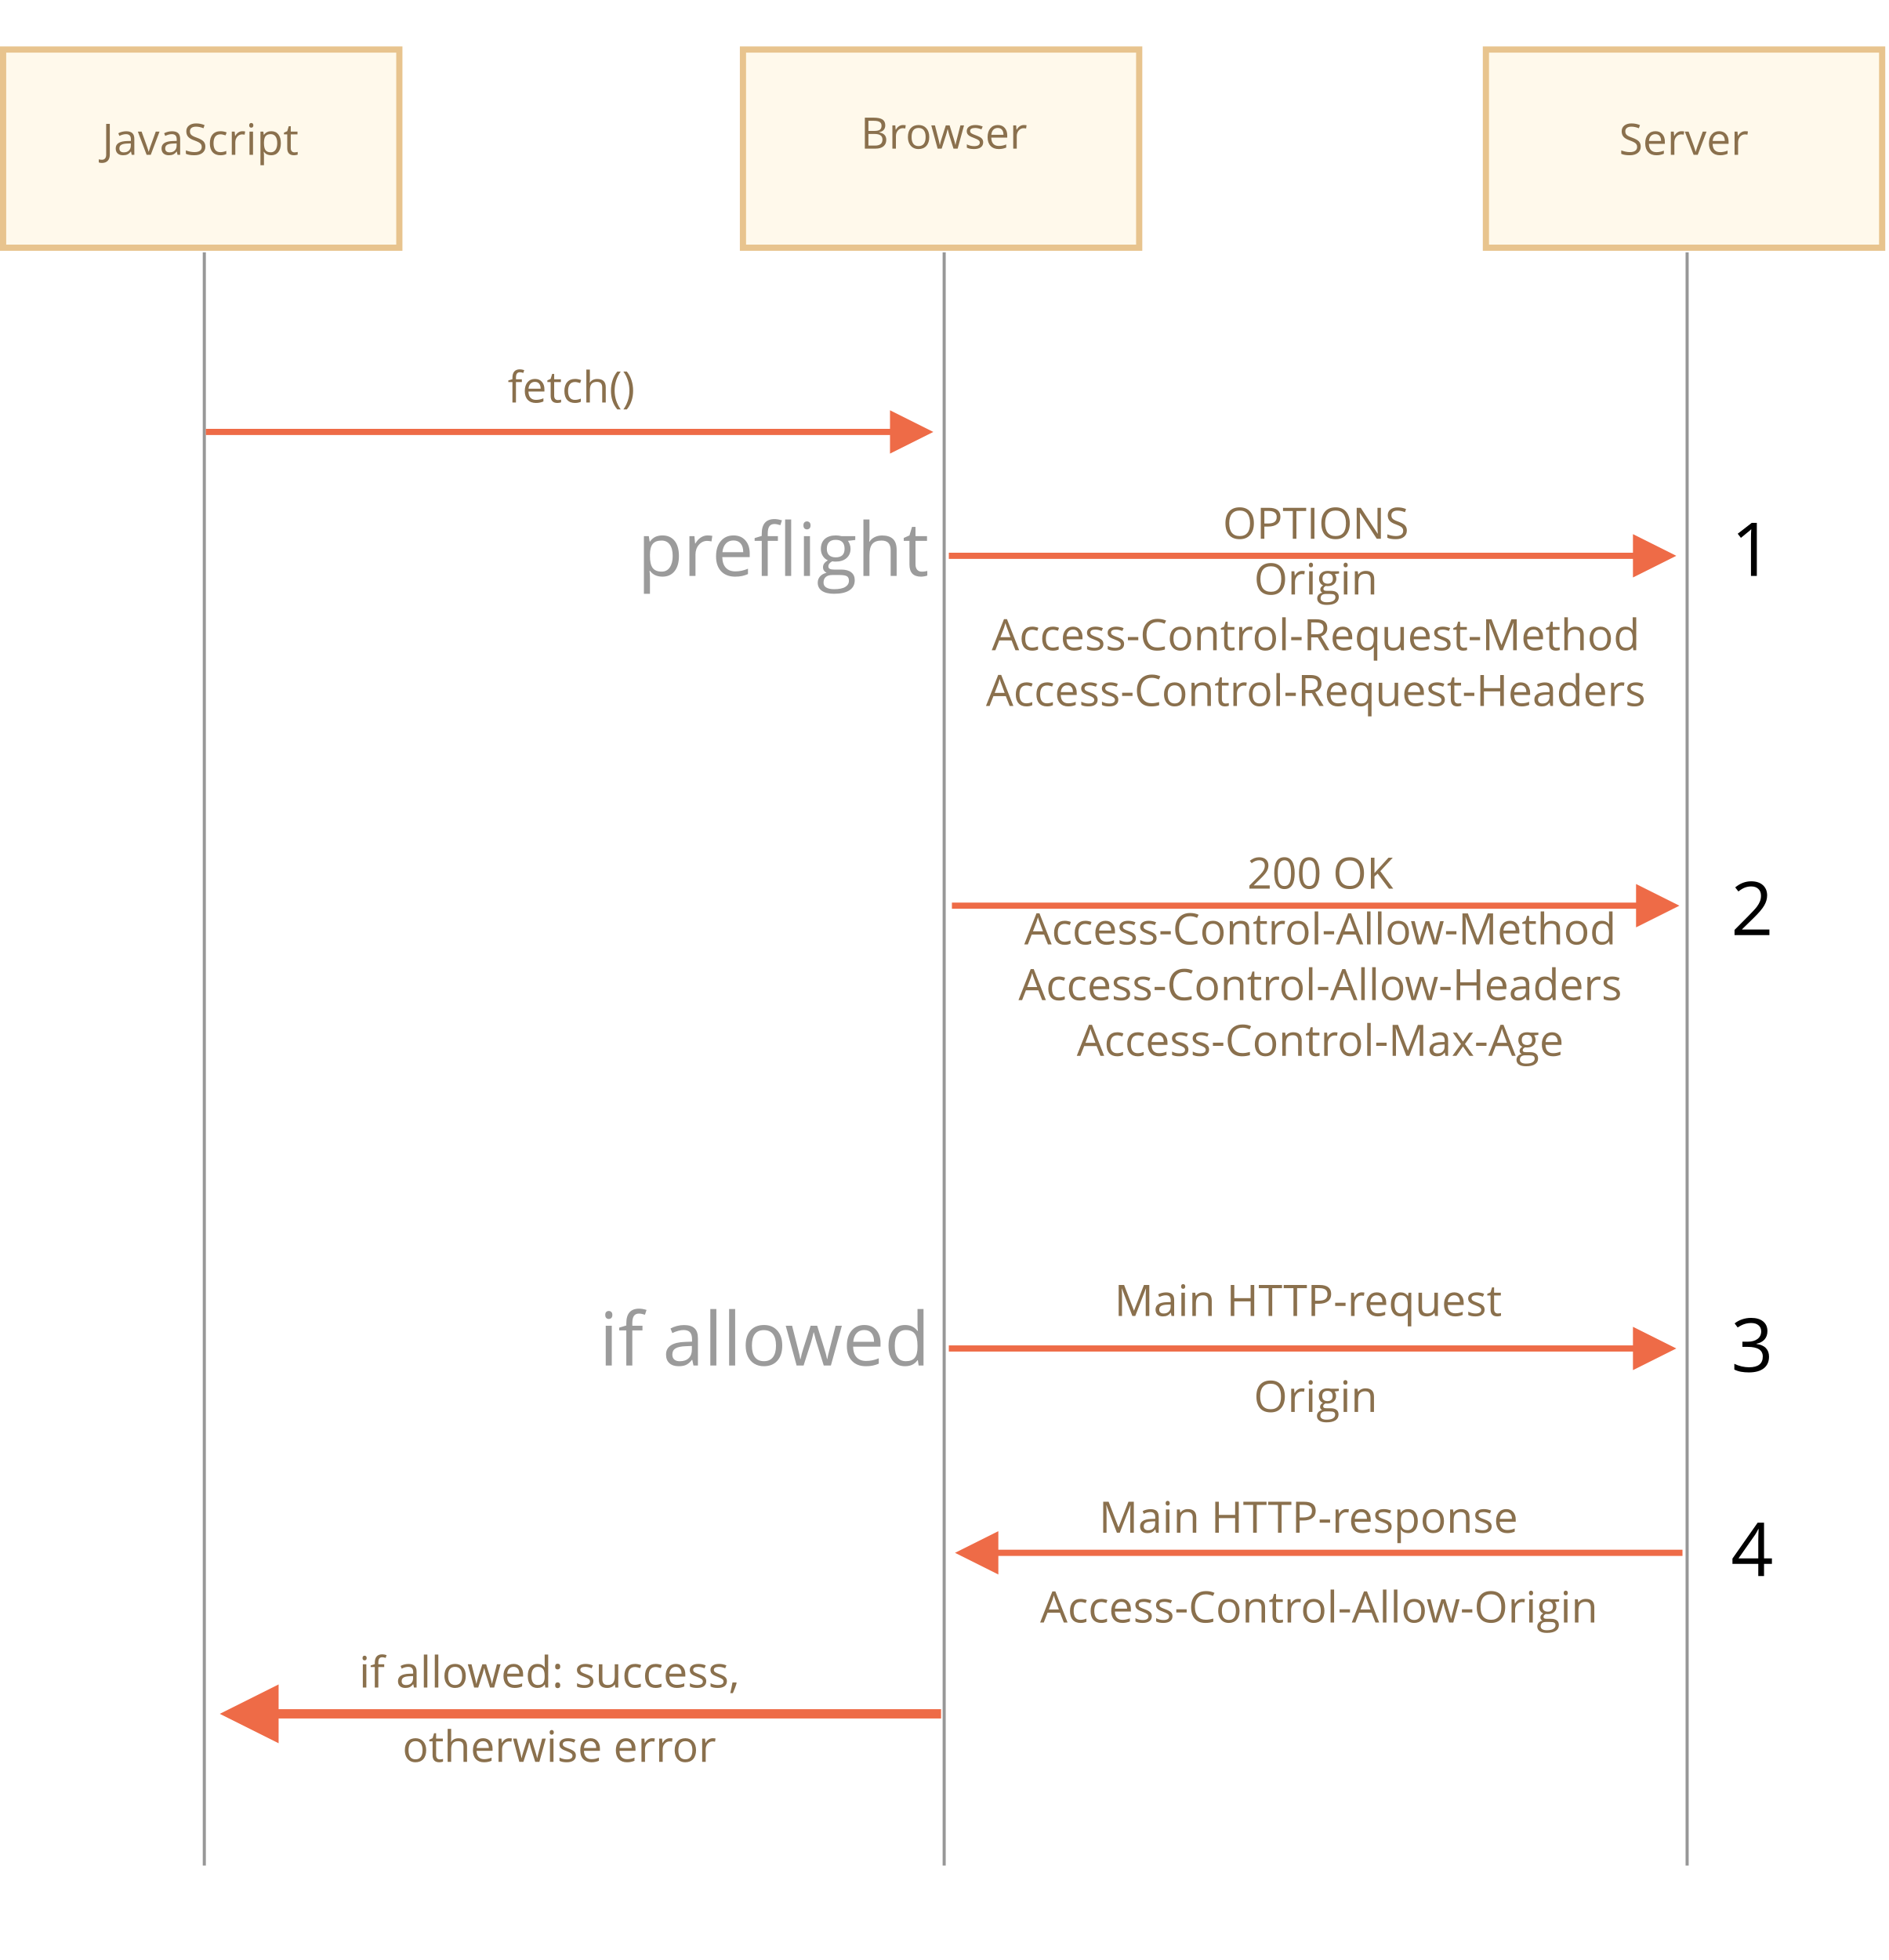
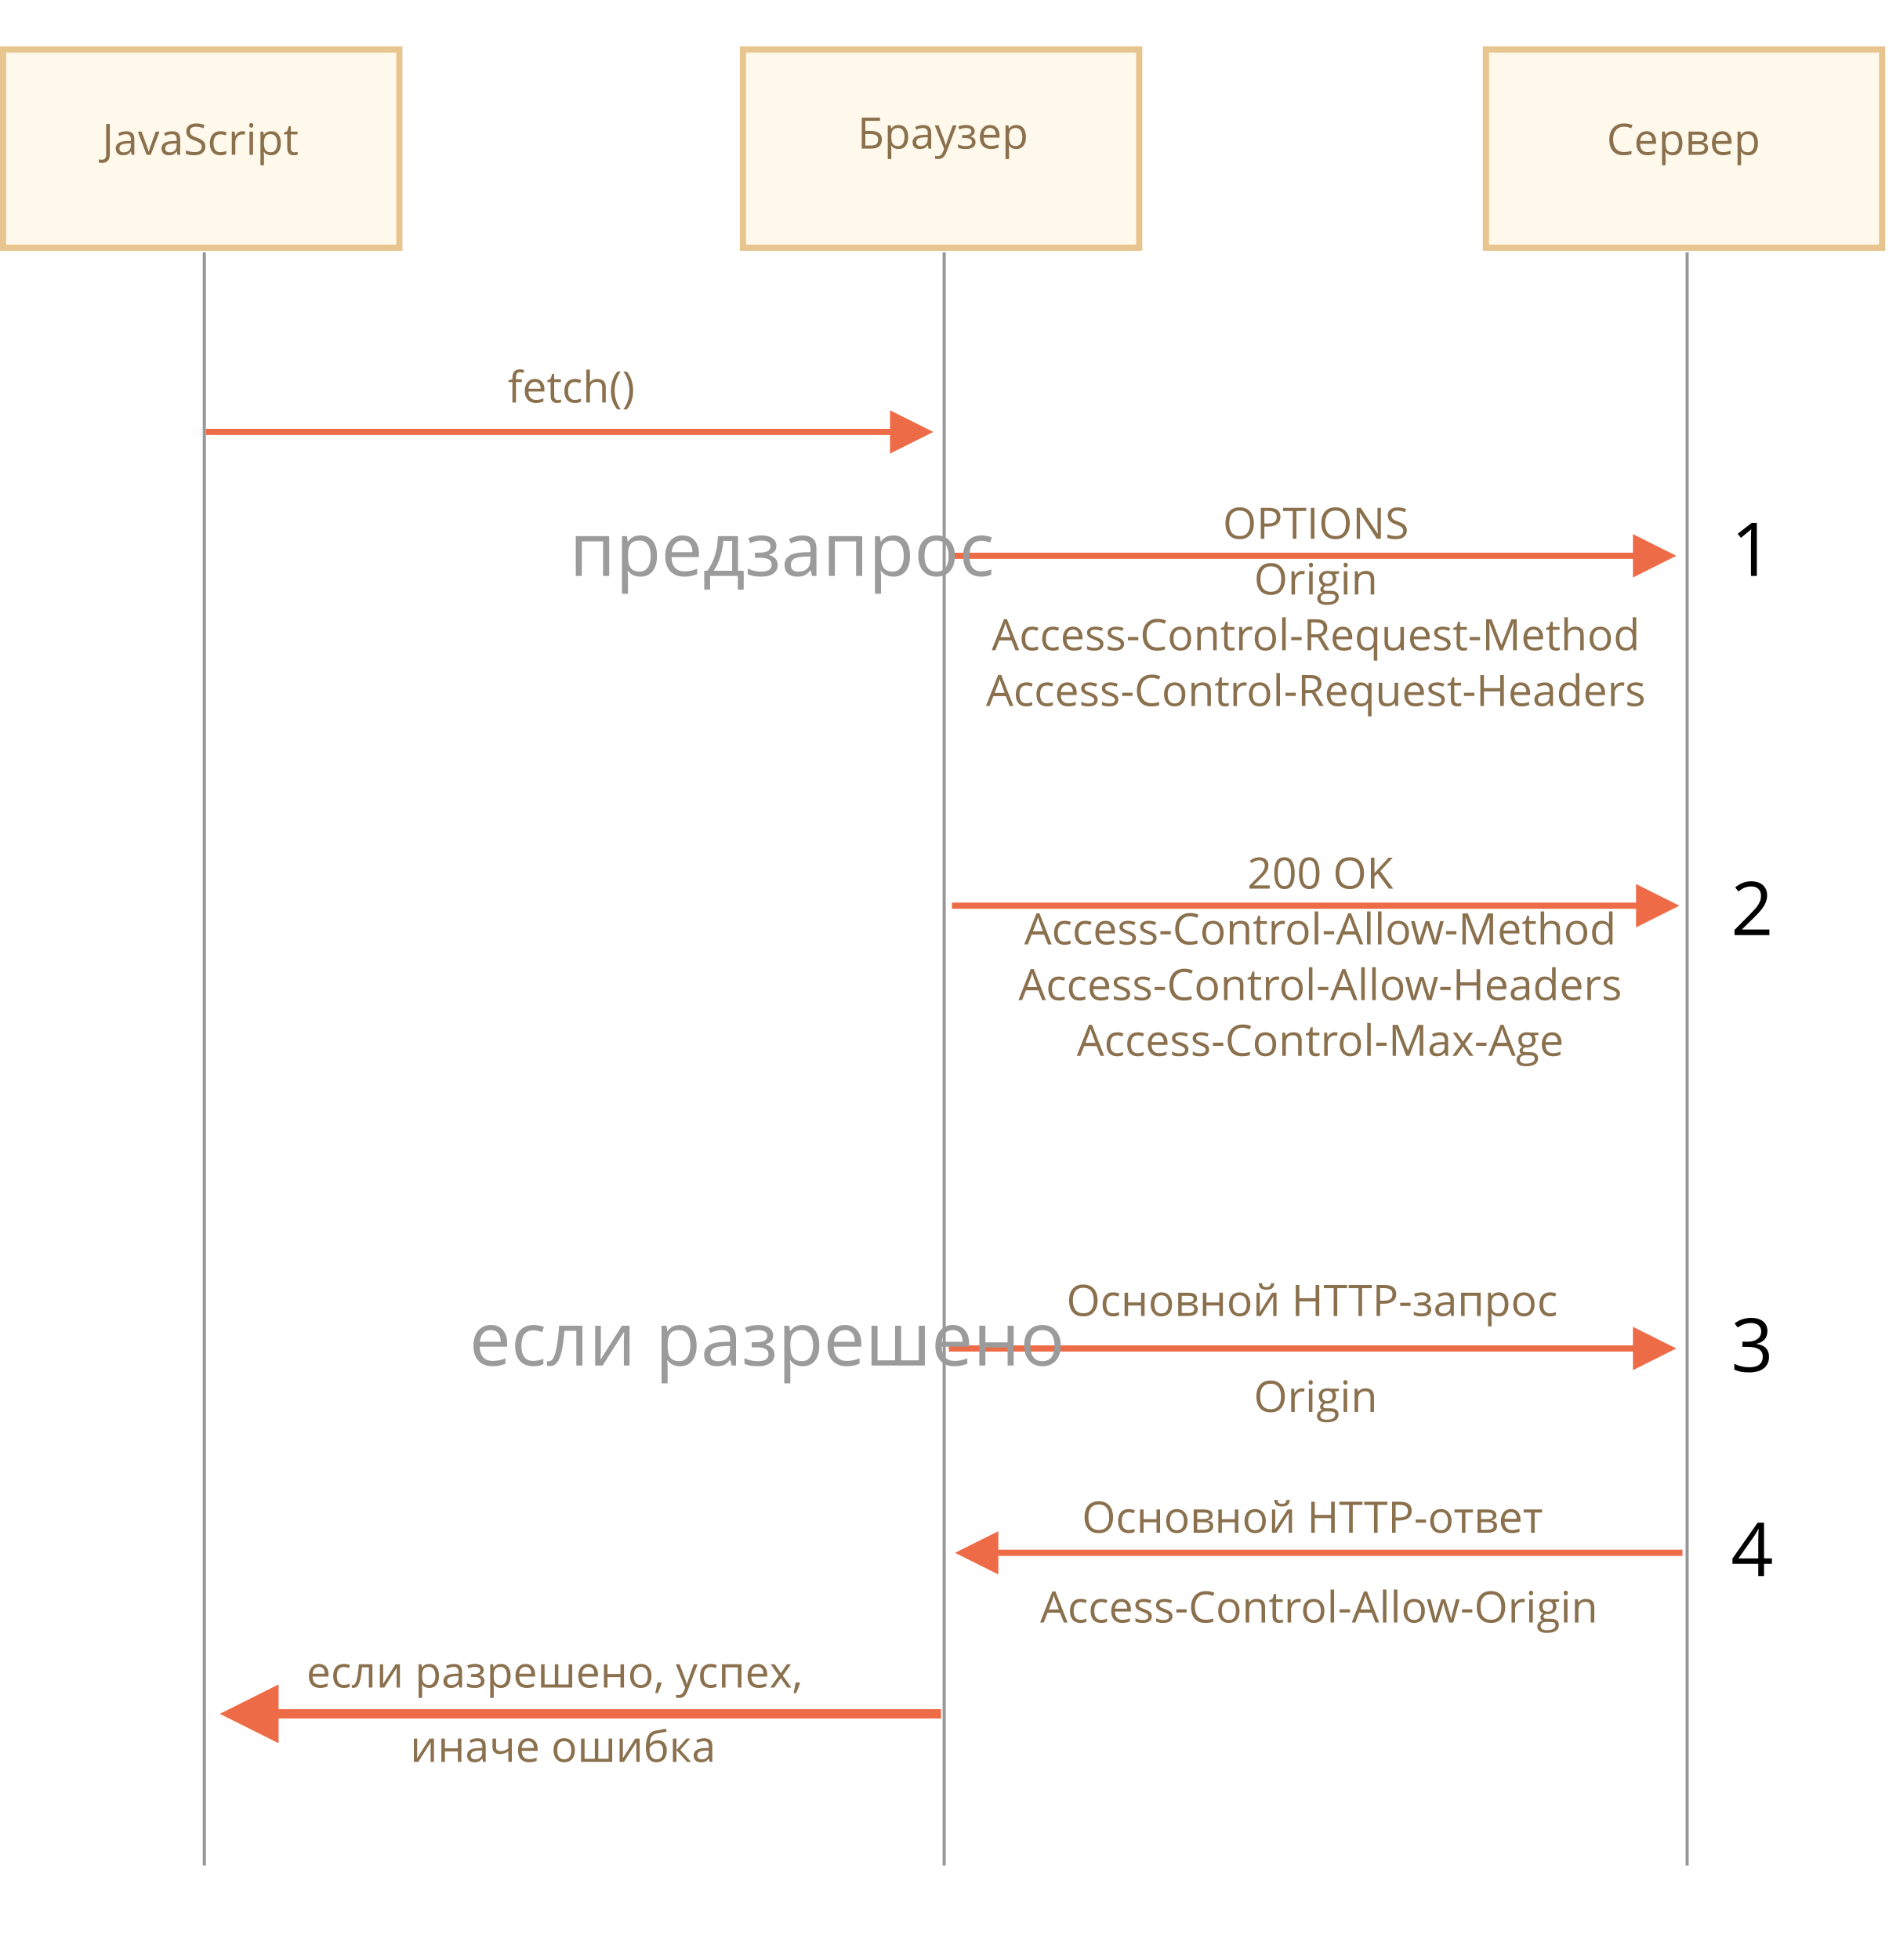
<svg xmlns="http://www.w3.org/2000/svg" width="610px" height="633px" viewBox="0 0 610 633" version="1.1">
  <g id="network" stroke="none" stroke-width="1" fill="none" fill-rule="evenodd">
    <g id="xhr-preflight.svg">
      <rect id="Rectangle-227" stroke="#E8C48E" stroke-width="2" fill="#FFF9EB" x="1" y="16" width="128" height="64" />
      <text id="JavaScript" font-family="OpenSans-Regular, Open Sans" font-size="14" font-weight="normal" fill="#8A704D">
        <tspan x="33" y="50">JavaScript</tspan>
      </text>
      <rect id="Rectangle-228" stroke="#E8C48E" stroke-width="2" fill="#FFF9EB" x="240" y="16" width="128" height="64" />
      <text id="Browser" font-family="OpenSans-Regular, Open Sans" font-size="14" font-weight="normal" fill="#8A704D">
-         <tspan x="278" y="48">Browser</tspan>
+         <tspan x="277" y="48">Браузер</tspan>
      </text>
      <rect id="Rectangle-229" stroke="#E8C48E" stroke-width="2" fill="#FFF9EB" x="480" y="16" width="128" height="64" />
      <text id="Server" font-family="OpenSans-Regular, Open Sans" font-size="14" font-weight="normal" fill="#8A704D">
-         <tspan x="523" y="50">Server</tspan>
+         <tspan x="519" y="50">Сервер</tspan>
      </text>
      <path d="M66,82 L66,602" id="Line" stroke="#979797" stroke-linecap="square" />
      <path d="M305,82 L305,602" id="Line" stroke="#979797" stroke-linecap="square" />
      <path d="M545,82 L545,602" id="Line" stroke="#979797" stroke-linecap="square" />
      <path id="Line" d="M287.5,140.5 L66.5,140.5 L66.5,138.5 L287.5,138.5 L287.5,132.5 L301.5,139.5 L287.5,146.5 L287.5,140.5 Z" fill="#EE6B47" fill-rule="nonzero" />
      <text id="fetch()" font-family="OpenSans-Regular, Open Sans" font-size="14" font-weight="normal" fill="#8A704D">
        <tspan x="164" y="130">fetch()</tspan>
      </text>
      <text id="OPTIONS-Origin-Acces" font-family="OpenSans-Regular, Open Sans" font-size="14" font-weight="normal" line-spacing="18" fill="#8A704D">
        <tspan x="395.001" y="174">OPTIONS</tspan>
        <tspan x="405.081" y="192">Origin</tspan>
        <tspan x="320.366" y="210">Access-Control-Request-Method</tspan>
        <tspan x="318.5" y="228">Access-Control-Request-Headers</tspan>
      </text>
      <path id="Line" d="M528.5,293.5 L307.5,293.5 L307.5,291.5 L528.5,291.5 L528.5,285.5 L542.5,292.5 L528.5,299.5 L528.5,293.5 Z" fill="#EE6B47" fill-rule="nonzero" />
      <text id="200-OK" font-family="OpenSans-Regular, Open Sans" font-size="14" font-weight="normal" line-spacing="18" fill="#8A704D">
        <tspan x="402.914" y="287">200 OK</tspan>
        <tspan x="330.866" y="305">Access-Control-Allow-Method</tspan>
        <tspan x="329" y="323">Access-Control-Allow-Headers</tspan>
        <tspan x="347.83" y="341">Access-Control-Max-Age</tspan>
      </text>
      <path id="Line-4" d="M527.5,180.5 L306.5,180.5 L306.5,178.5 L527.5,178.5 L527.5,172.5 L541.5,179.5 L527.5,186.5 L527.5,180.5 Z" fill="#EE6B47" fill-rule="nonzero" />
      <path id="Line-2" d="M322.5,500.5 L543.5,500.5 L543.5,502.5 L322.5,502.5 L322.5,508.5 L308.5,501.5 L322.5,494.5 L322.5,500.5 Z" fill="#EE6B47" fill-rule="nonzero" />
      <path id="Line-3" d="M90,552 L304,552 L304,555 L90,555 L90,563 L71,553.5 L90,544 L90,552 Z" fill="#EE6B47" fill-rule="nonzero" />
      <text id="Access-Control-Allow" font-family="OpenSans-Regular, Open Sans" font-size="14" font-weight="normal" line-spacing="18" fill="#8A704D">
        <tspan x="336" y="524">Access-Control-Allow-Origin</tspan>
      </text>
      <text id="Main-HTTP-response" font-family="OpenSans-Regular, Open Sans" font-size="14" font-weight="normal" line-spacing="18" fill="#8A704D">
-         <tspan x="355" y="495">Main HTTP-response</tspan>
+         <tspan x="349.5" y="495">Основной HTTP-ответ</tspan>
      </text>
      <text id="otherwise-error" font-family="OpenSans-Regular, Open Sans" font-size="14" font-weight="normal" line-spacing="18" fill="#8A704D">
-         <tspan x="130" y="569">otherwise error</tspan>
+         <tspan x="132.5" y="569">иначе ошибка</tspan>
      </text>
      <text id="if-allowed:-success," font-family="OpenSans-Regular, Open Sans" font-size="14" font-weight="normal" line-spacing="18" fill="#8A704D">
-         <tspan x="116" y="545">if allowed: success,</tspan>
+         <tspan x="99" y="545">если разрешено, успех,</tspan>
      </text>
      <path id="Line-5" d="M527.5,436.5 L306.5,436.5 L306.5,434.5 L527.5,434.5 L527.5,428.5 L541.5,435.5 L527.5,442.5 L527.5,436.5 Z" fill="#EE6B47" fill-rule="nonzero" />
      <text id="Origin" font-family="OpenSans-Regular, Open Sans" font-size="14" font-weight="normal" line-spacing="18" fill="#8A704D">
        <tspan x="405" y="456">Origin</tspan>
      </text>
      <text id="Main-HTTP-request" font-family="OpenSans-Regular, Open Sans" font-size="14" font-weight="normal" line-spacing="18" fill="#8A704D">
-         <tspan x="360" y="425">Main HTTP-request</tspan>
+         <tspan x="344.5" y="425">Основной HTTP-запрос</tspan>
      </text>
      <text id="preflight" font-family="OpenSans-Regular, Open Sans" font-size="24" font-weight="normal" fill="#9B9B9B">
-         <tspan x="205.943" y="186">preflight</tspan>
+         <tspan x="183.943" y="186">предзапрос</tspan>
      </text>
      <text id="if-allowed" font-family="OpenSans-Regular, Open Sans" font-size="24" font-weight="normal" fill="#9B9B9B">
-         <tspan x="193.609" y="441">if allowed</tspan>
+         <tspan x="151.609" y="441">если разрешено</tspan>
      </text>
      <text id="1" font-family="OpenSans-Regular, Open Sans" font-size="24" font-weight="normal" fill="#000000">
        <tspan x="559.139" y="186">1</tspan>
      </text>
      <text id="2" font-family="OpenSans-Regular, Open Sans" font-size="24" font-weight="normal" fill="#000000">
        <tspan x="559.139" y="302">2</tspan>
      </text>
      <text id="3" font-family="OpenSans-Regular, Open Sans" font-size="24" font-weight="normal" fill="#000000">
        <tspan x="559.139" y="443">3</tspan>
      </text>
      <text id="4" font-family="OpenSans-Regular, Open Sans" font-size="24" font-weight="normal" fill="#000000">
        <tspan x="559.139" y="509">4</tspan>
      </text>
    </g>
  </g>
</svg>
